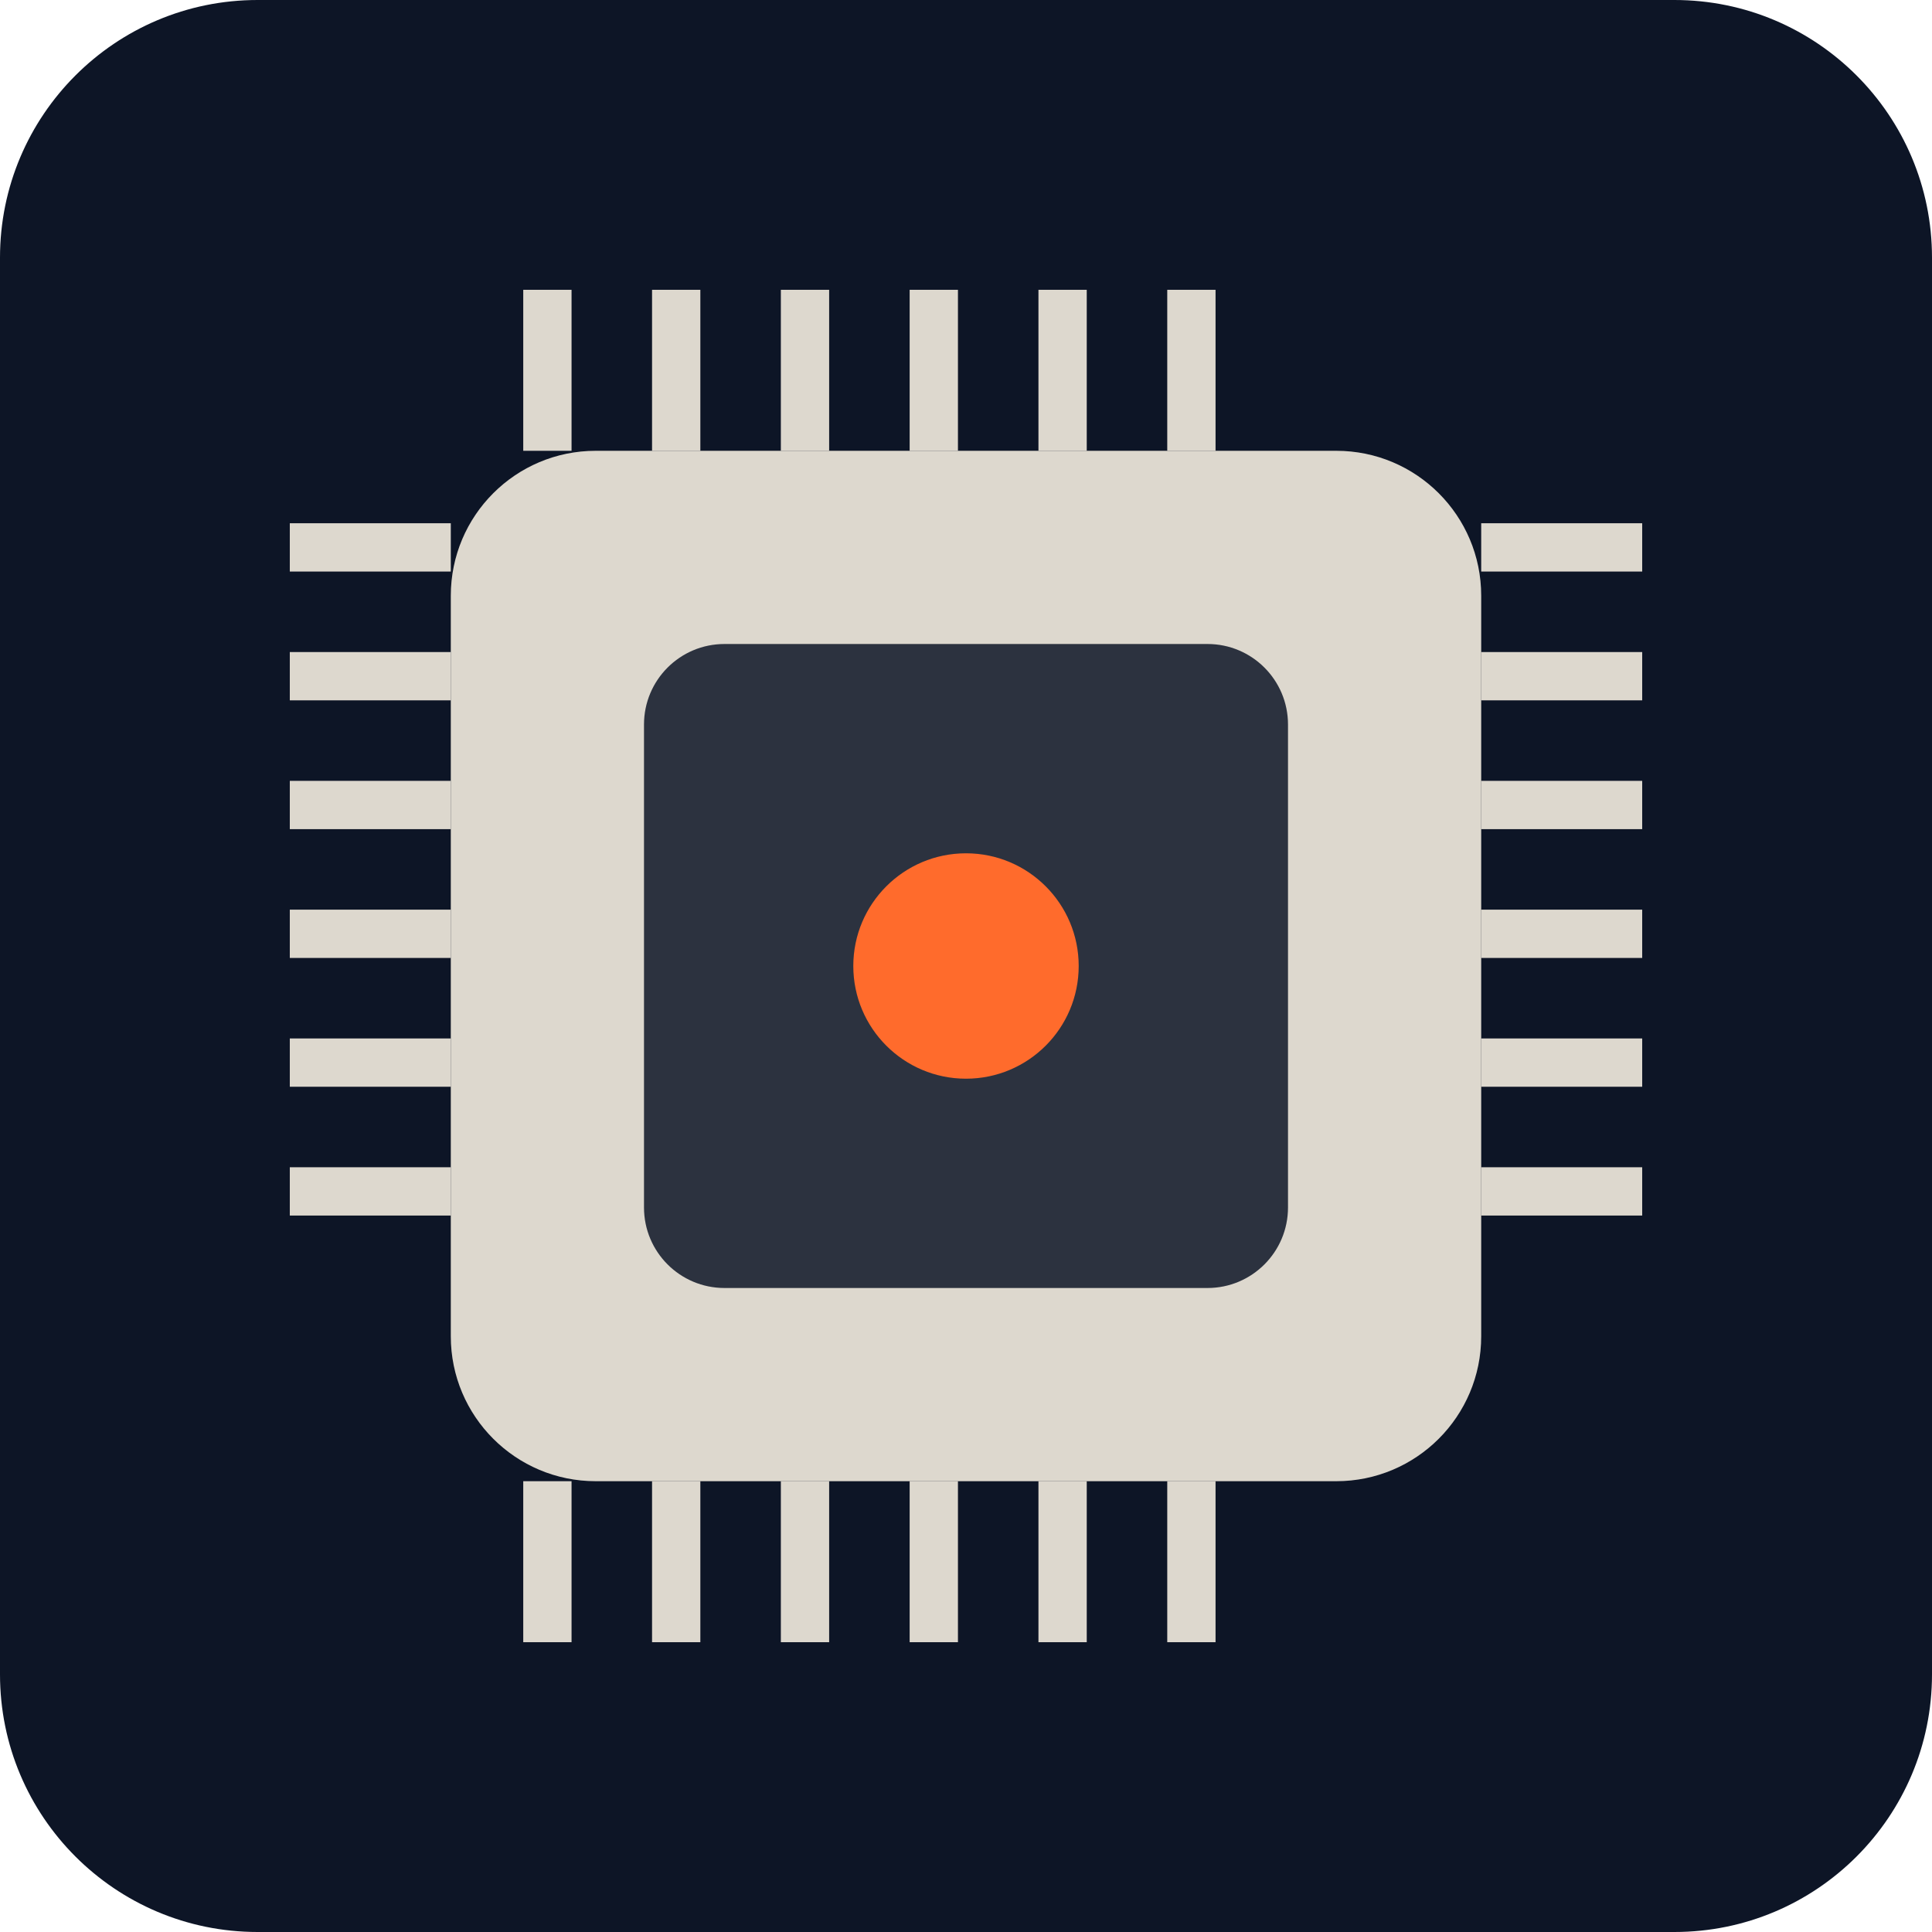
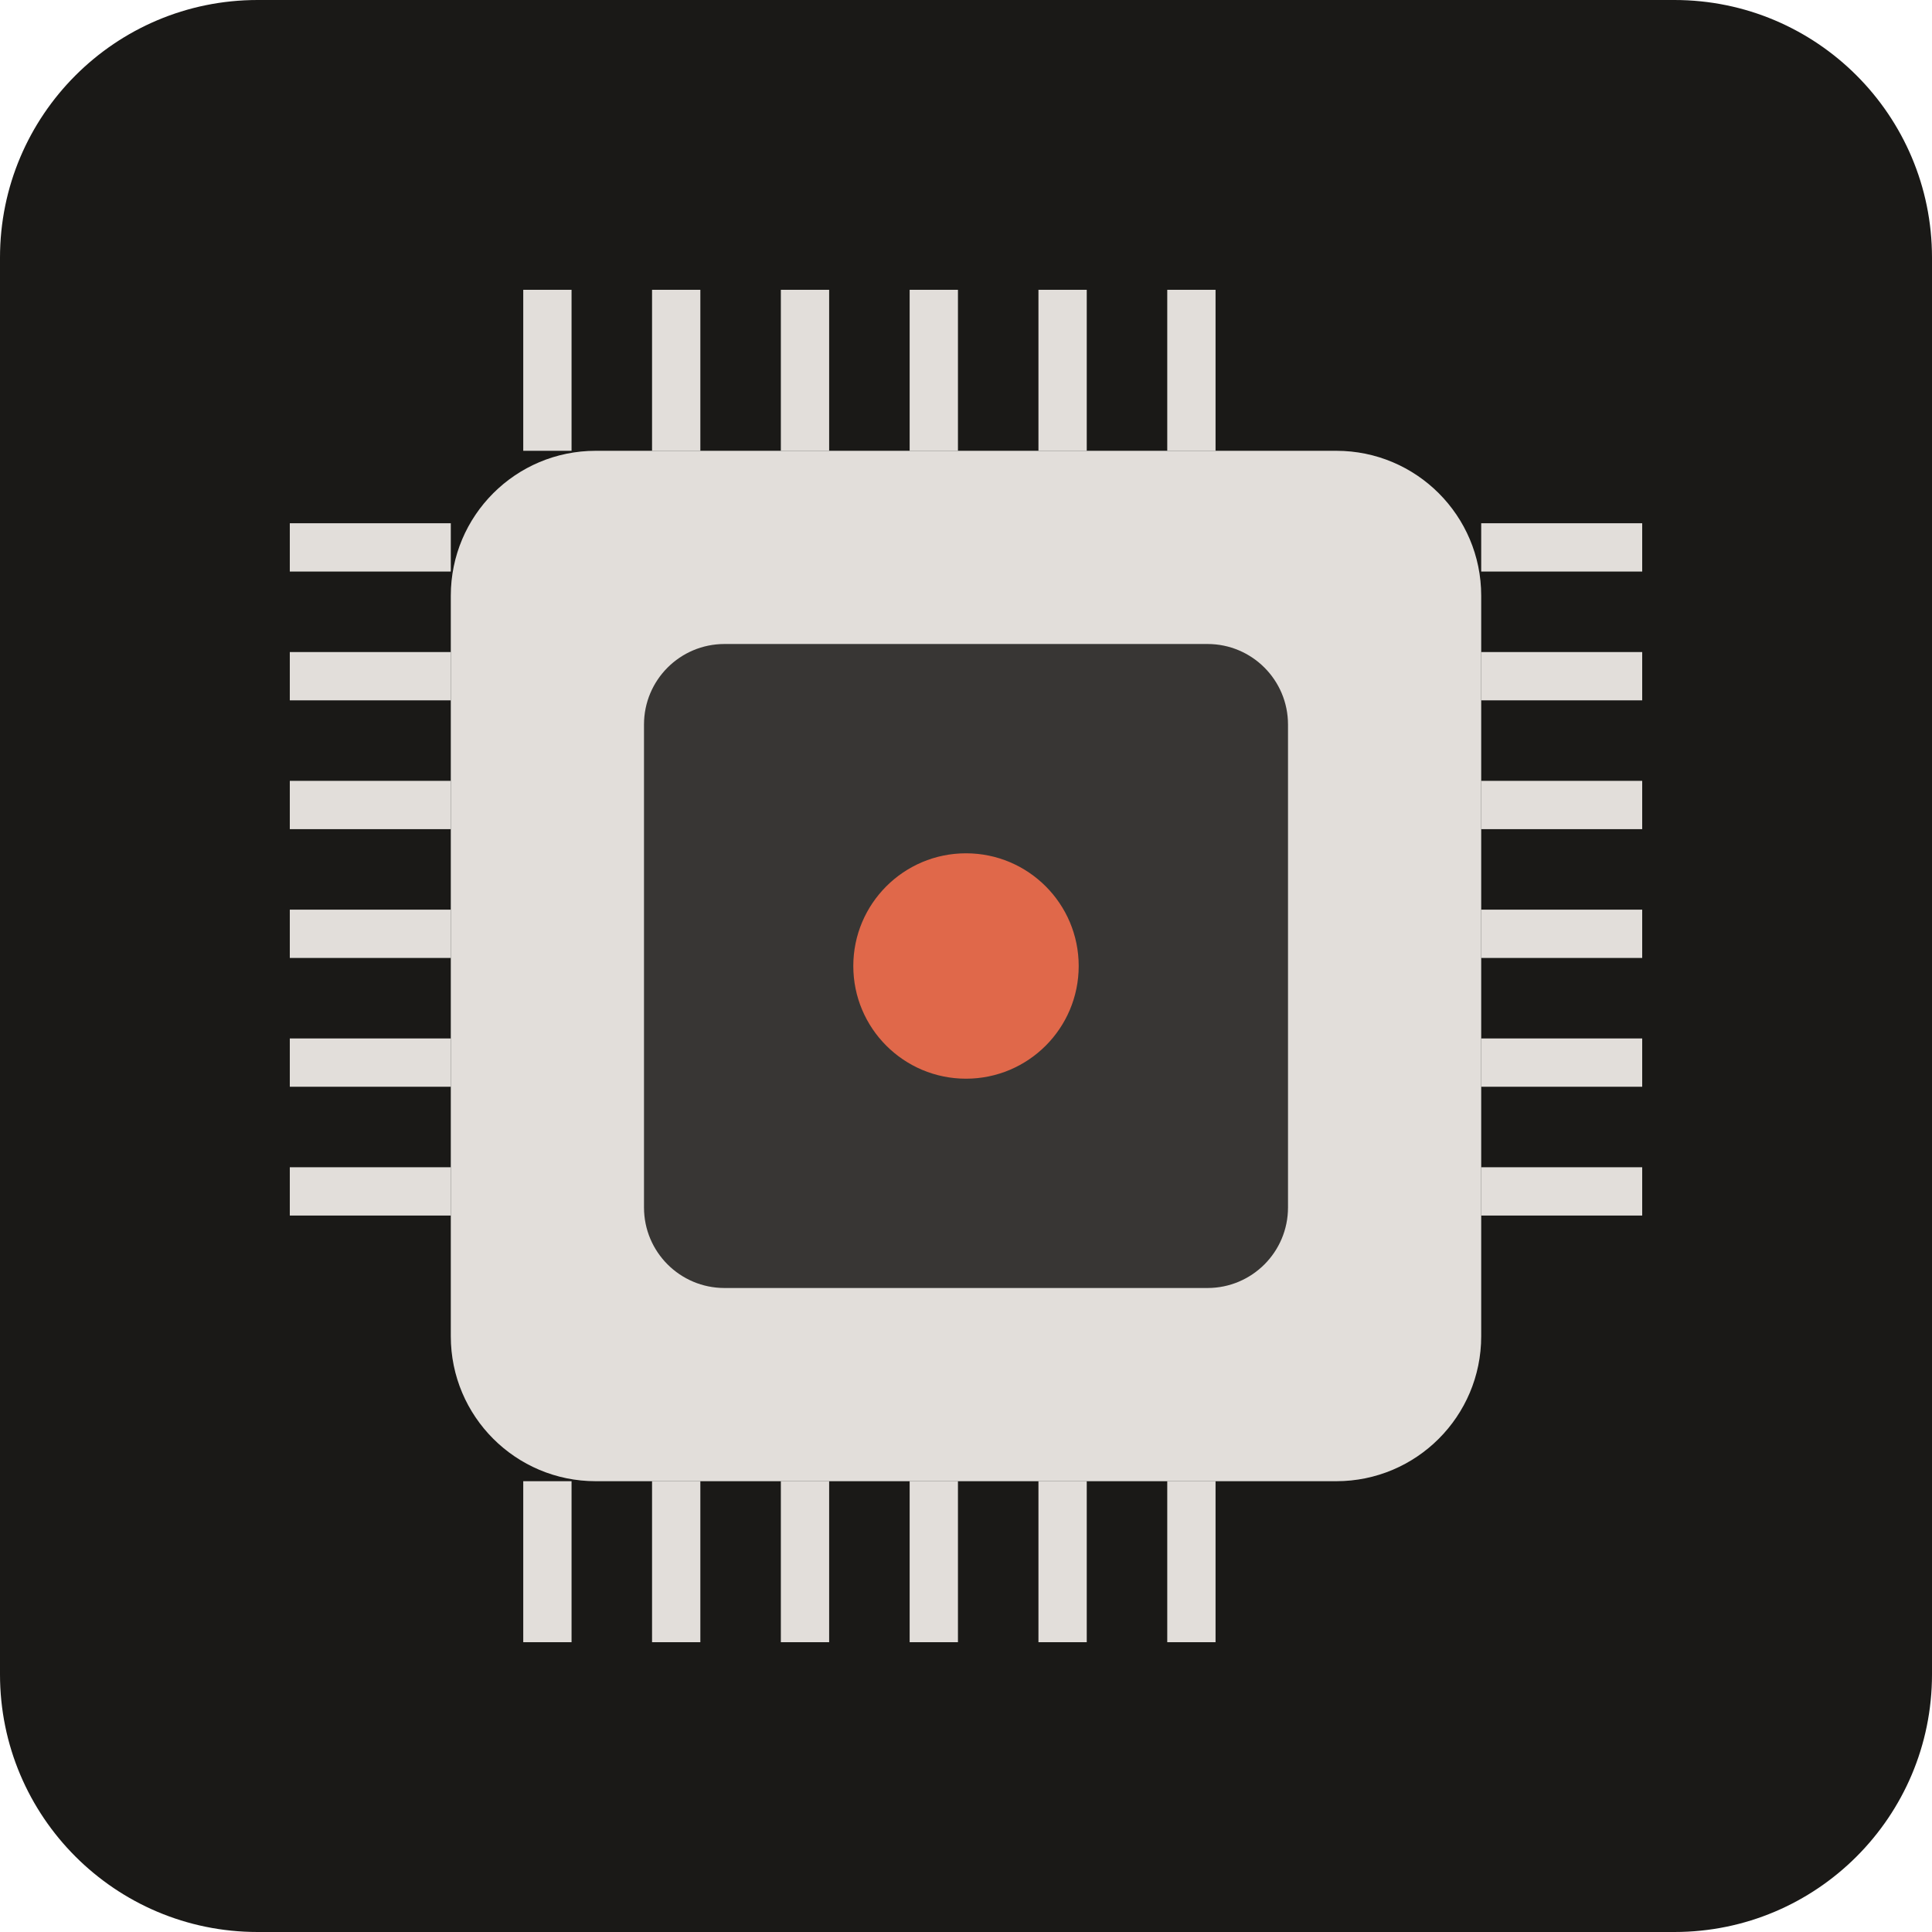
<svg xmlns="http://www.w3.org/2000/svg" viewBox="0 0 120 120" width="120" height="120" role="img" aria-label="chip 轮廓">
-   <rect width="120" height="120" rx="16" fill="#0D1526" />
-   <rect x="28" y="28" width="64" height="64" rx="9" fill="#F4EDE0" opacity="0.9" />
-   <rect x="40" y="40" width="40" height="40" rx="5" fill="#0D1526" opacity="0.85" />
-   <g stroke="#F4EDE0" stroke-width="3" opacity="0.9">
+   <rect width="120" height="120" rx="16" fill="#1A1917" />
+   <rect x="28" y="28" width="64" height="64" rx="9" fill="#F7F4F0" opacity="0.9" />
+   <rect x="40" y="40" width="40" height="40" rx="5" fill="#1A1917" opacity="0.85" />
+   <g stroke="#F7F4F0" stroke-width="3" opacity="0.9">
    <line x1="34" y1="28" x2="34" y2="18" />
    <line x1="34" y1="92" x2="34" y2="102" />
    <line x1="28" y1="34" x2="18" y2="34" />
    <line x1="92" y1="34" x2="102" y2="34" />
    <line x1="42" y1="28" x2="42" y2="18" />
    <line x1="42" y1="92" x2="42" y2="102" />
    <line x1="28" y1="42" x2="18" y2="42" />
    <line x1="92" y1="42" x2="102" y2="42" />
    <line x1="50" y1="28" x2="50" y2="18" />
    <line x1="50" y1="92" x2="50" y2="102" />
    <line x1="28" y1="50" x2="18" y2="50" />
    <line x1="92" y1="50" x2="102" y2="50" />
    <line x1="58" y1="28" x2="58" y2="18" />
    <line x1="58" y1="92" x2="58" y2="102" />
    <line x1="28" y1="58" x2="18" y2="58" />
    <line x1="92" y1="58" x2="102" y2="58" />
    <line x1="66" y1="28" x2="66" y2="18" />
    <line x1="66" y1="92" x2="66" y2="102" />
    <line x1="28" y1="66" x2="18" y2="66" />
    <line x1="92" y1="66" x2="102" y2="66" />
    <line x1="74" y1="28" x2="74" y2="18" />
    <line x1="74" y1="92" x2="74" y2="102" />
    <line x1="28" y1="74" x2="18" y2="74" />
    <line x1="92" y1="74" x2="102" y2="74" />
  </g>
-   <circle cx="60" cy="60" r="7" fill="#FF6B2C" />
+   <circle cx="60" cy="60" r="7" fill="#E0684A" />
</svg>
